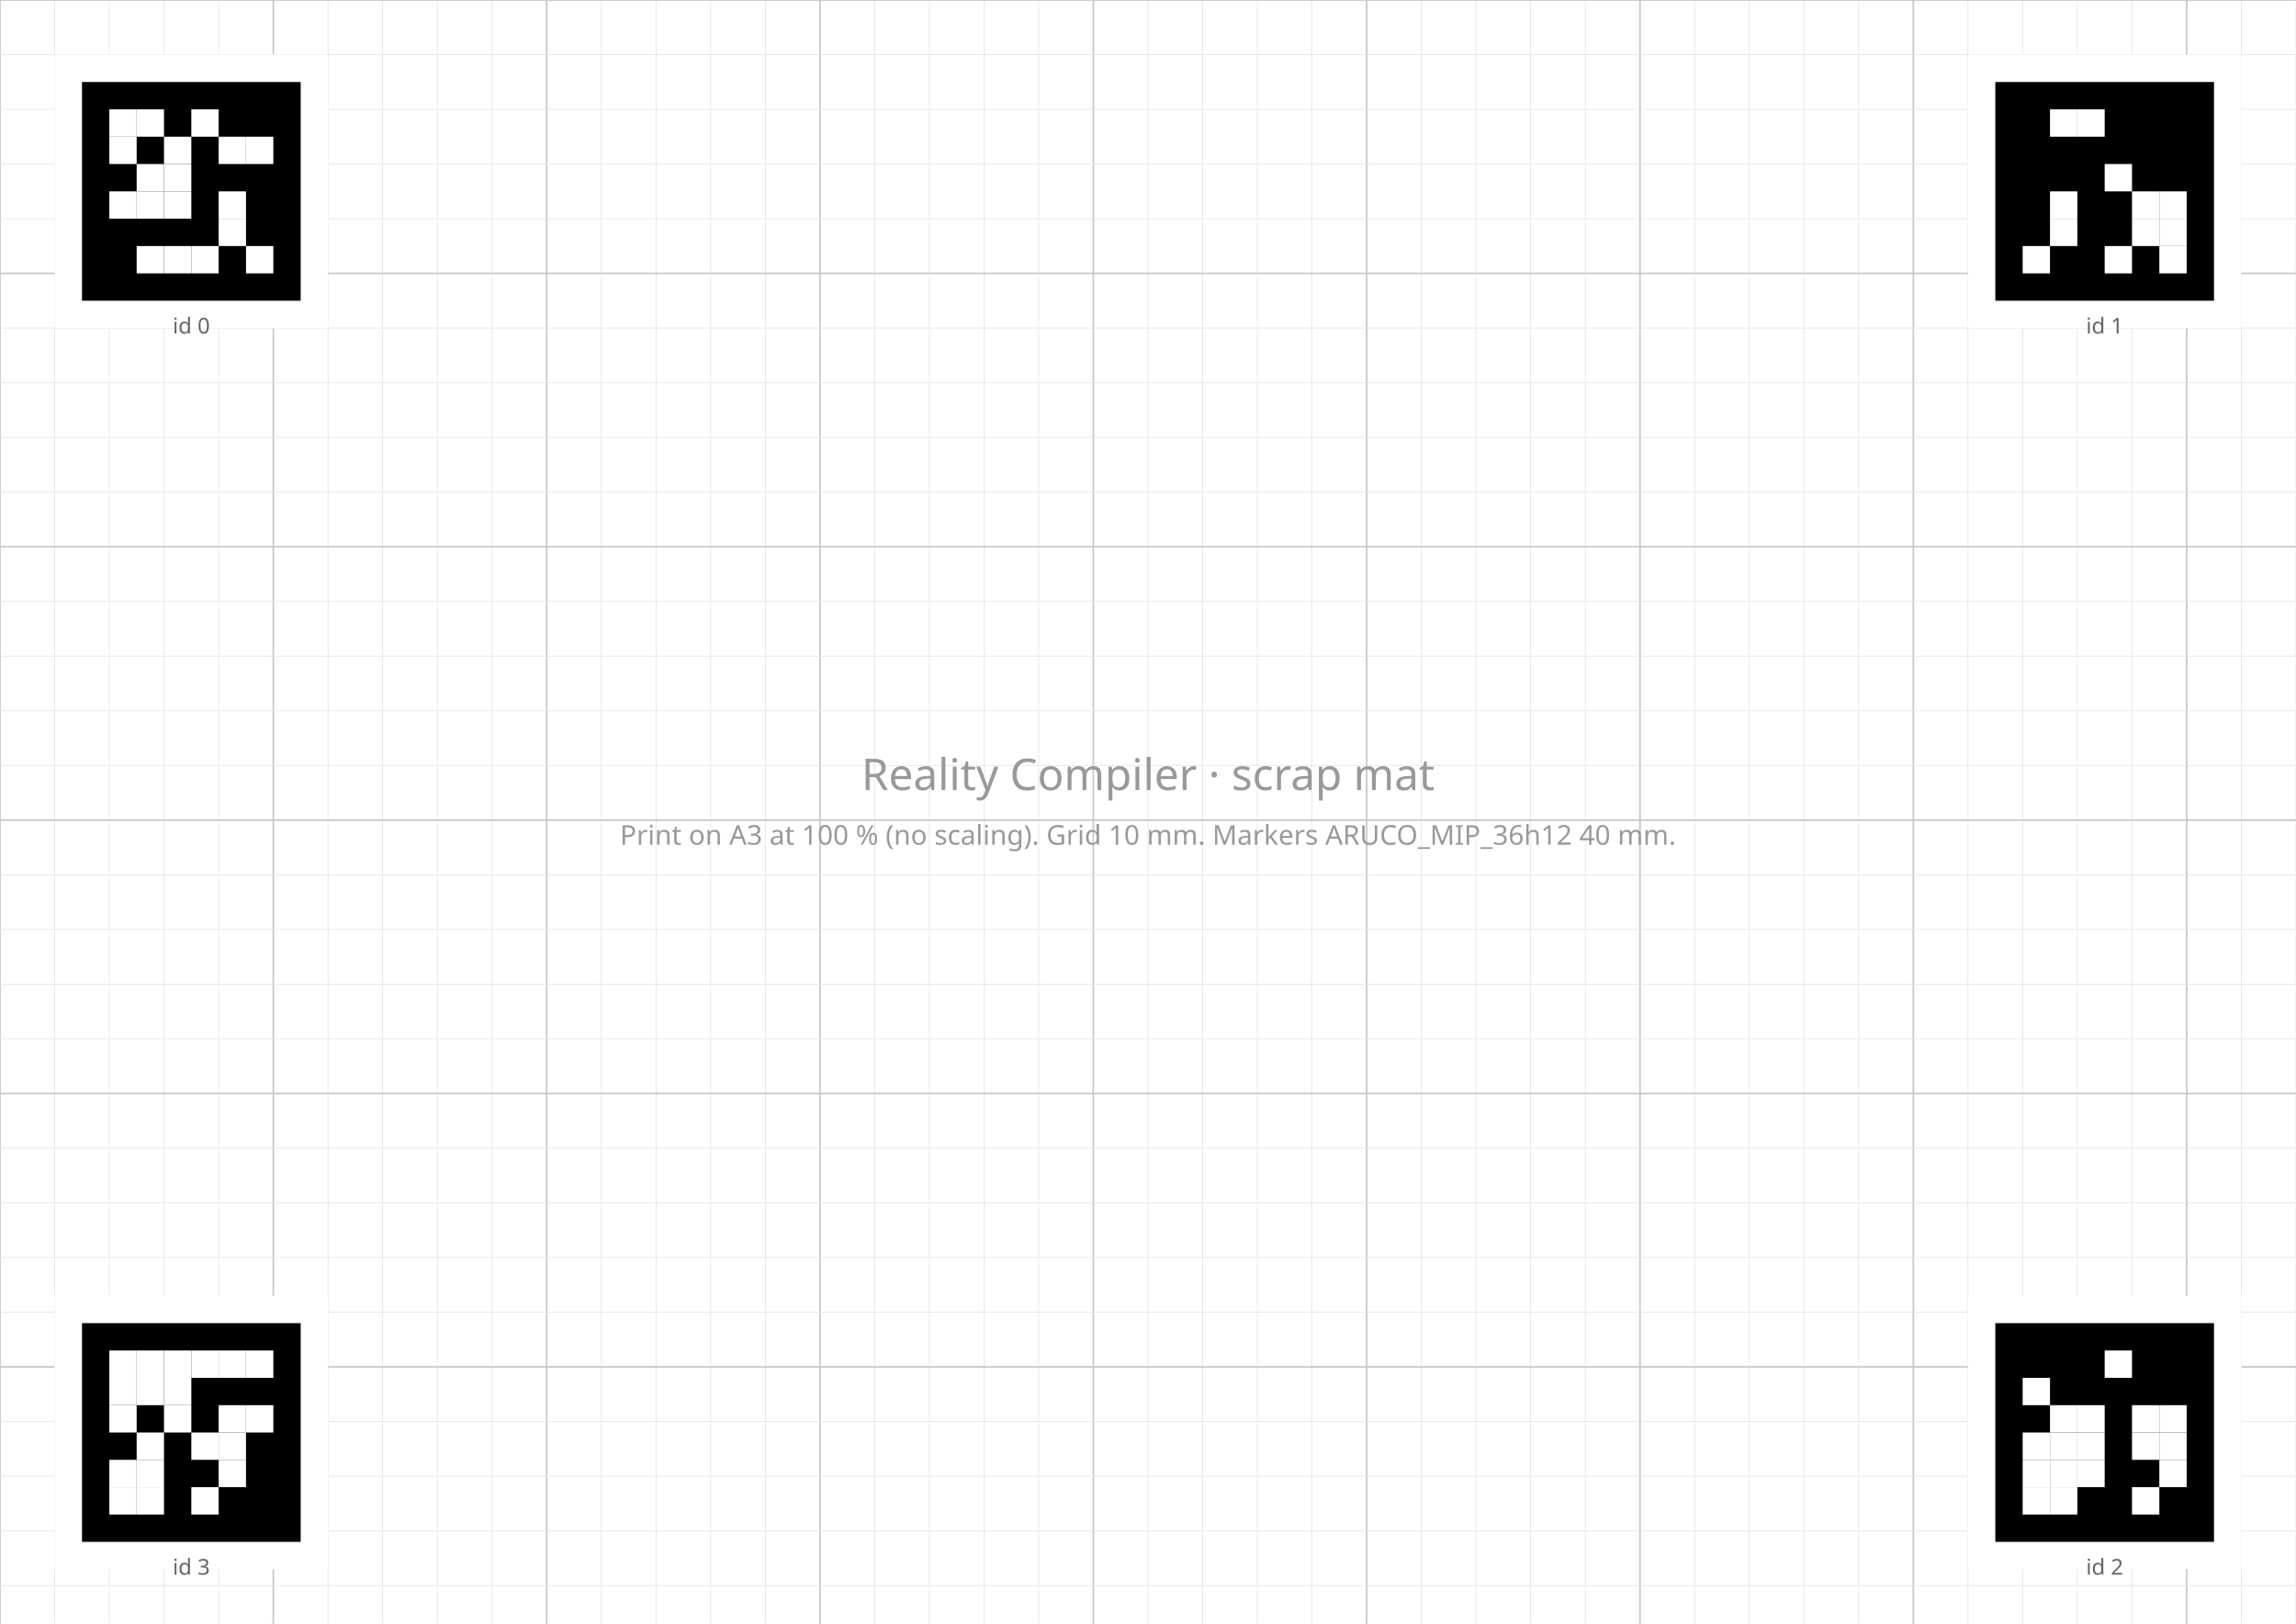
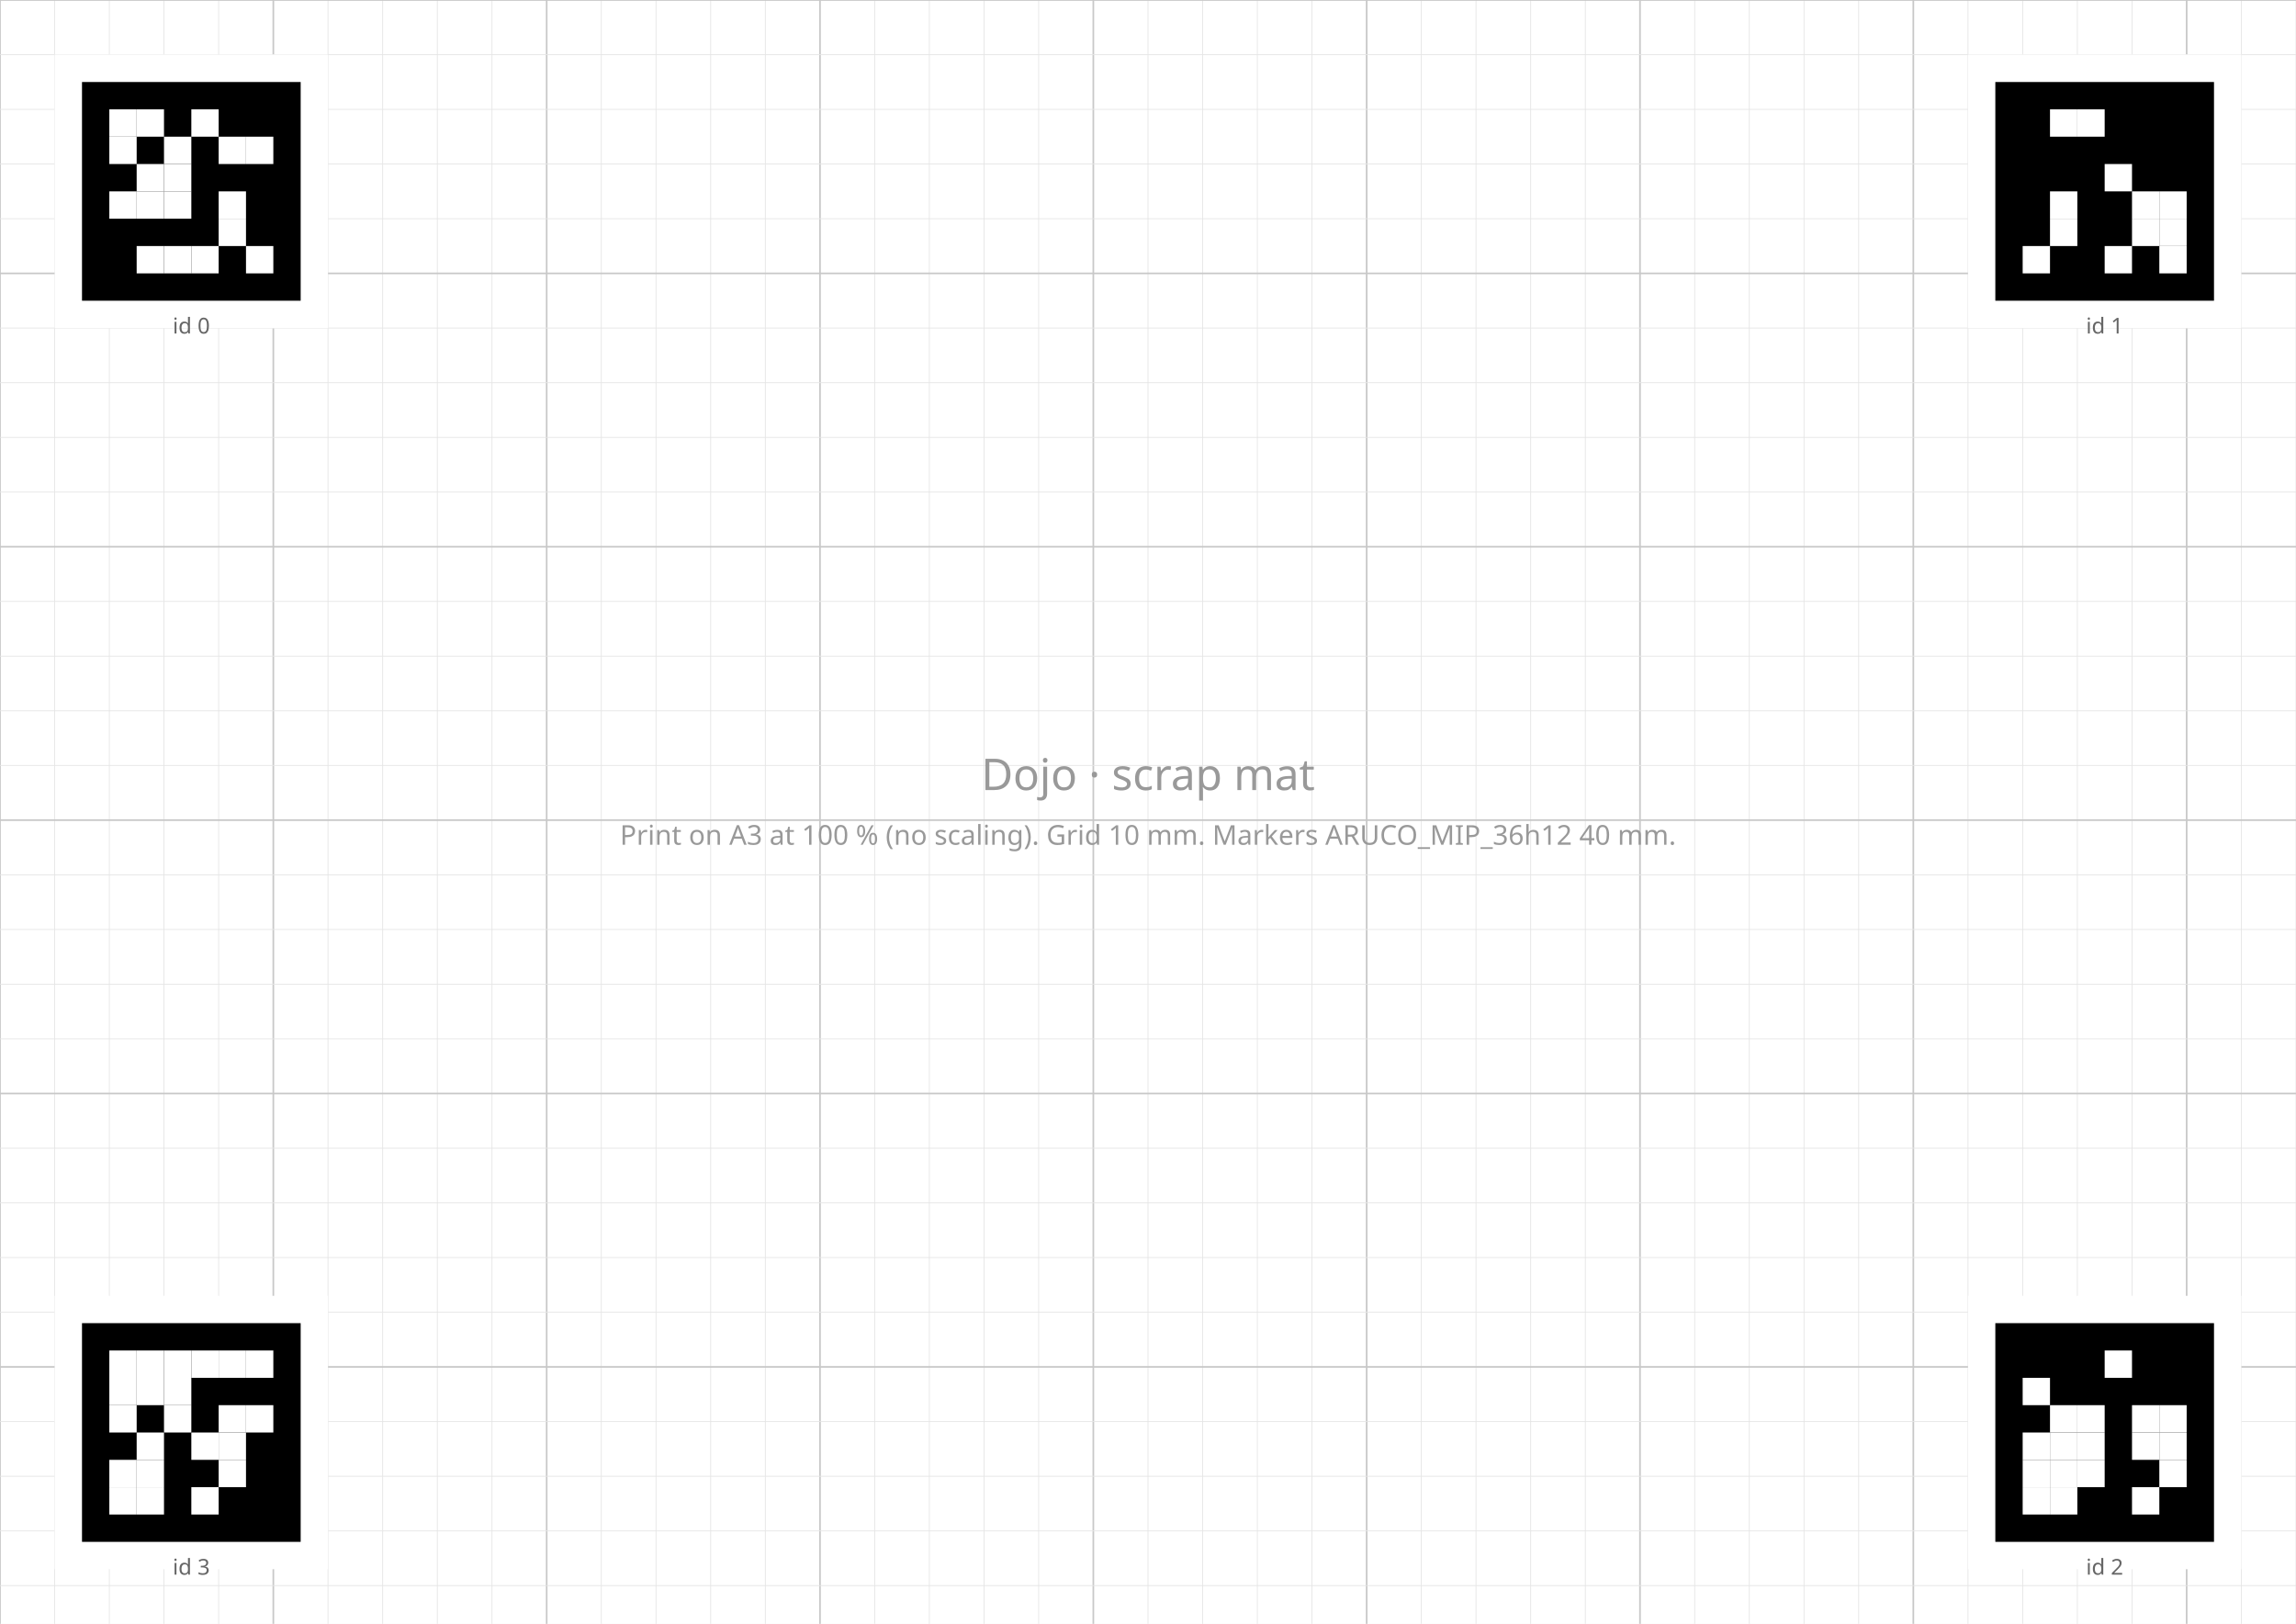
<svg xmlns="http://www.w3.org/2000/svg" width="420mm" height="297mm" viewBox="0 0 420 297">
  <rect width="420" height="297" fill="white" />
  <line x1="0" y1="0" x2="0" y2="297" stroke="#c8c8c8" stroke-width="0.3" />
  <line x1="10" y1="0" x2="10" y2="297" stroke="#e5e5e5" stroke-width="0.15" />
  <line x1="20" y1="0" x2="20" y2="297" stroke="#e5e5e5" stroke-width="0.15" />
  <line x1="30" y1="0" x2="30" y2="297" stroke="#e5e5e5" stroke-width="0.15" />
  <line x1="40" y1="0" x2="40" y2="297" stroke="#e5e5e5" stroke-width="0.15" />
  <line x1="50" y1="0" x2="50" y2="297" stroke="#c8c8c8" stroke-width="0.3" />
  <line x1="60" y1="0" x2="60" y2="297" stroke="#e5e5e5" stroke-width="0.15" />
  <line x1="70" y1="0" x2="70" y2="297" stroke="#e5e5e5" stroke-width="0.15" />
  <line x1="80" y1="0" x2="80" y2="297" stroke="#e5e5e5" stroke-width="0.15" />
  <line x1="90" y1="0" x2="90" y2="297" stroke="#e5e5e5" stroke-width="0.15" />
  <line x1="100" y1="0" x2="100" y2="297" stroke="#c8c8c8" stroke-width="0.3" />
  <line x1="110" y1="0" x2="110" y2="297" stroke="#e5e5e5" stroke-width="0.15" />
  <line x1="120" y1="0" x2="120" y2="297" stroke="#e5e5e5" stroke-width="0.15" />
  <line x1="130" y1="0" x2="130" y2="297" stroke="#e5e5e5" stroke-width="0.15" />
  <line x1="140" y1="0" x2="140" y2="297" stroke="#e5e5e5" stroke-width="0.15" />
  <line x1="150" y1="0" x2="150" y2="297" stroke="#c8c8c8" stroke-width="0.3" />
  <line x1="160" y1="0" x2="160" y2="297" stroke="#e5e5e5" stroke-width="0.15" />
  <line x1="170" y1="0" x2="170" y2="297" stroke="#e5e5e5" stroke-width="0.15" />
  <line x1="180" y1="0" x2="180" y2="297" stroke="#e5e5e5" stroke-width="0.15" />
  <line x1="190" y1="0" x2="190" y2="297" stroke="#e5e5e5" stroke-width="0.15" />
  <line x1="200" y1="0" x2="200" y2="297" stroke="#c8c8c8" stroke-width="0.3" />
  <line x1="210" y1="0" x2="210" y2="297" stroke="#e5e5e5" stroke-width="0.15" />
  <line x1="220" y1="0" x2="220" y2="297" stroke="#e5e5e5" stroke-width="0.15" />
  <line x1="230" y1="0" x2="230" y2="297" stroke="#e5e5e5" stroke-width="0.15" />
  <line x1="240" y1="0" x2="240" y2="297" stroke="#e5e5e5" stroke-width="0.15" />
  <line x1="250" y1="0" x2="250" y2="297" stroke="#c8c8c8" stroke-width="0.3" />
  <line x1="260" y1="0" x2="260" y2="297" stroke="#e5e5e5" stroke-width="0.15" />
  <line x1="270" y1="0" x2="270" y2="297" stroke="#e5e5e5" stroke-width="0.15" />
  <line x1="280" y1="0" x2="280" y2="297" stroke="#e5e5e5" stroke-width="0.15" />
  <line x1="290" y1="0" x2="290" y2="297" stroke="#e5e5e5" stroke-width="0.15" />
  <line x1="300" y1="0" x2="300" y2="297" stroke="#c8c8c8" stroke-width="0.3" />
  <line x1="310" y1="0" x2="310" y2="297" stroke="#e5e5e5" stroke-width="0.15" />
  <line x1="320" y1="0" x2="320" y2="297" stroke="#e5e5e5" stroke-width="0.15" />
  <line x1="330" y1="0" x2="330" y2="297" stroke="#e5e5e5" stroke-width="0.15" />
  <line x1="340" y1="0" x2="340" y2="297" stroke="#e5e5e5" stroke-width="0.15" />
  <line x1="350" y1="0" x2="350" y2="297" stroke="#c8c8c8" stroke-width="0.3" />
  <line x1="360" y1="0" x2="360" y2="297" stroke="#e5e5e5" stroke-width="0.15" />
  <line x1="370" y1="0" x2="370" y2="297" stroke="#e5e5e5" stroke-width="0.15" />
  <line x1="380" y1="0" x2="380" y2="297" stroke="#e5e5e5" stroke-width="0.15" />
  <line x1="390" y1="0" x2="390" y2="297" stroke="#e5e5e5" stroke-width="0.15" />
  <line x1="400" y1="0" x2="400" y2="297" stroke="#c8c8c8" stroke-width="0.3" />
  <line x1="410" y1="0" x2="410" y2="297" stroke="#e5e5e5" stroke-width="0.15" />
  <line x1="420" y1="0" x2="420" y2="297" stroke="#e5e5e5" stroke-width="0.15" />
  <line x1="0" y1="0" x2="420" y2="0" stroke="#c8c8c8" stroke-width="0.3" />
  <line x1="0" y1="10" x2="420" y2="10" stroke="#e5e5e5" stroke-width="0.15" />
  <line x1="0" y1="20" x2="420" y2="20" stroke="#e5e5e5" stroke-width="0.15" />
  <line x1="0" y1="30" x2="420" y2="30" stroke="#e5e5e5" stroke-width="0.15" />
  <line x1="0" y1="40" x2="420" y2="40" stroke="#e5e5e5" stroke-width="0.15" />
  <line x1="0" y1="50" x2="420" y2="50" stroke="#c8c8c8" stroke-width="0.3" />
  <line x1="0" y1="60" x2="420" y2="60" stroke="#e5e5e5" stroke-width="0.15" />
  <line x1="0" y1="70" x2="420" y2="70" stroke="#e5e5e5" stroke-width="0.15" />
  <line x1="0" y1="80" x2="420" y2="80" stroke="#e5e5e5" stroke-width="0.15" />
  <line x1="0" y1="90" x2="420" y2="90" stroke="#e5e5e5" stroke-width="0.15" />
  <line x1="0" y1="100" x2="420" y2="100" stroke="#c8c8c8" stroke-width="0.3" />
  <line x1="0" y1="110" x2="420" y2="110" stroke="#e5e5e5" stroke-width="0.15" />
  <line x1="0" y1="120" x2="420" y2="120" stroke="#e5e5e5" stroke-width="0.15" />
  <line x1="0" y1="130" x2="420" y2="130" stroke="#e5e5e5" stroke-width="0.15" />
  <line x1="0" y1="140" x2="420" y2="140" stroke="#e5e5e5" stroke-width="0.15" />
  <line x1="0" y1="150" x2="420" y2="150" stroke="#c8c8c8" stroke-width="0.3" />
  <line x1="0" y1="160" x2="420" y2="160" stroke="#e5e5e5" stroke-width="0.15" />
  <line x1="0" y1="170" x2="420" y2="170" stroke="#e5e5e5" stroke-width="0.15" />
  <line x1="0" y1="180" x2="420" y2="180" stroke="#e5e5e5" stroke-width="0.15" />
  <line x1="0" y1="190" x2="420" y2="190" stroke="#e5e5e5" stroke-width="0.15" />
  <line x1="0" y1="200" x2="420" y2="200" stroke="#c8c8c8" stroke-width="0.3" />
  <line x1="0" y1="210" x2="420" y2="210" stroke="#e5e5e5" stroke-width="0.15" />
  <line x1="0" y1="220" x2="420" y2="220" stroke="#e5e5e5" stroke-width="0.15" />
  <line x1="0" y1="230" x2="420" y2="230" stroke="#e5e5e5" stroke-width="0.15" />
  <line x1="0" y1="240" x2="420" y2="240" stroke="#e5e5e5" stroke-width="0.15" />
  <line x1="0" y1="250" x2="420" y2="250" stroke="#c8c8c8" stroke-width="0.3" />
  <line x1="0" y1="260" x2="420" y2="260" stroke="#e5e5e5" stroke-width="0.15" />
  <line x1="0" y1="270" x2="420" y2="270" stroke="#e5e5e5" stroke-width="0.15" />
  <line x1="0" y1="280" x2="420" y2="280" stroke="#e5e5e5" stroke-width="0.15" />
  <line x1="0" y1="290" x2="420" y2="290" stroke="#e5e5e5" stroke-width="0.15" />
  <g transform="translate(10 10) scale(5)">
    <rect x="0" y="0" width="10" height="10" fill="white" />
    <rect x="1" y="1" width="8" height="8" fill="black" />
    <rect x="2" y="2" width="1" height="1" fill="white" />
    <rect x="3" y="2" width="1" height="1" fill="white" />
    <rect x="5" y="2" width="1" height="1" fill="white" />
    <rect x="2" y="3" width="1" height="1" fill="white" />
    <rect x="4" y="3" width="1" height="1" fill="white" />
    <rect x="6" y="3" width="1" height="1" fill="white" />
    <rect x="7" y="3" width="1" height="1" fill="white" />
    <rect x="3" y="4" width="1" height="1" fill="white" />
    <rect x="4" y="4" width="1" height="1" fill="white" />
    <rect x="2" y="5" width="1" height="1" fill="white" />
    <rect x="3" y="5" width="1" height="1" fill="white" />
    <rect x="4" y="5" width="1" height="1" fill="white" />
    <rect x="6" y="5" width="1" height="1" fill="white" />
    <rect x="6" y="6" width="1" height="1" fill="white" />
    <rect x="3" y="7" width="1" height="1" fill="white" />
    <rect x="4" y="7" width="1" height="1" fill="white" />
    <rect x="5" y="7" width="1" height="1" fill="white" />
    <rect x="7" y="7" width="1" height="1" fill="white" />
  </g>
  <text x="35" y="61" font-size="4" text-anchor="middle" fill="#666" font-family="sans-serif">id 0</text>
  <g transform="translate(360 10) scale(5)">
    <rect x="0" y="0" width="10" height="10" fill="white" />
    <rect x="1" y="1" width="8" height="8" fill="black" />
    <rect x="3" y="2" width="1" height="1" fill="white" />
    <rect x="4" y="2" width="1" height="1" fill="white" />
    <rect x="5" y="4" width="1" height="1" fill="white" />
    <rect x="3" y="5" width="1" height="1" fill="white" />
    <rect x="6" y="5" width="1" height="1" fill="white" />
    <rect x="7" y="5" width="1" height="1" fill="white" />
    <rect x="3" y="6" width="1" height="1" fill="white" />
    <rect x="6" y="6" width="1" height="1" fill="white" />
    <rect x="7" y="6" width="1" height="1" fill="white" />
    <rect x="2" y="7" width="1" height="1" fill="white" />
    <rect x="5" y="7" width="1" height="1" fill="white" />
    <rect x="7" y="7" width="1" height="1" fill="white" />
  </g>
  <text x="385" y="61" font-size="4" text-anchor="middle" fill="#666" font-family="sans-serif">id 1</text>
  <g transform="translate(360 237) scale(5)">
    <rect x="0" y="0" width="10" height="10" fill="white" />
    <rect x="1" y="1" width="8" height="8" fill="black" />
    <rect x="5" y="2" width="1" height="1" fill="white" />
    <rect x="2" y="3" width="1" height="1" fill="white" />
    <rect x="3" y="4" width="1" height="1" fill="white" />
    <rect x="4" y="4" width="1" height="1" fill="white" />
    <rect x="6" y="4" width="1" height="1" fill="white" />
    <rect x="7" y="4" width="1" height="1" fill="white" />
    <rect x="2" y="5" width="1" height="1" fill="white" />
    <rect x="3" y="5" width="1" height="1" fill="white" />
    <rect x="4" y="5" width="1" height="1" fill="white" />
    <rect x="6" y="5" width="1" height="1" fill="white" />
    <rect x="7" y="5" width="1" height="1" fill="white" />
    <rect x="2" y="6" width="1" height="1" fill="white" />
    <rect x="3" y="6" width="1" height="1" fill="white" />
    <rect x="4" y="6" width="1" height="1" fill="white" />
    <rect x="7" y="6" width="1" height="1" fill="white" />
    <rect x="2" y="7" width="1" height="1" fill="white" />
    <rect x="3" y="7" width="1" height="1" fill="white" />
    <rect x="6" y="7" width="1" height="1" fill="white" />
  </g>
  <text x="385" y="288" font-size="4" text-anchor="middle" fill="#666" font-family="sans-serif">id 2</text>
  <g transform="translate(10 237) scale(5)">
    <rect x="0" y="0" width="10" height="10" fill="white" />
    <rect x="1" y="1" width="8" height="8" fill="black" />
    <rect x="2" y="2" width="1" height="1" fill="white" />
    <rect x="3" y="2" width="1" height="1" fill="white" />
    <rect x="4" y="2" width="1" height="1" fill="white" />
    <rect x="5" y="2" width="1" height="1" fill="white" />
    <rect x="6" y="2" width="1" height="1" fill="white" />
    <rect x="7" y="2" width="1" height="1" fill="white" />
    <rect x="2" y="3" width="1" height="1" fill="white" />
    <rect x="3" y="3" width="1" height="1" fill="white" />
    <rect x="4" y="3" width="1" height="1" fill="white" />
    <rect x="2" y="4" width="1" height="1" fill="white" />
    <rect x="4" y="4" width="1" height="1" fill="white" />
    <rect x="6" y="4" width="1" height="1" fill="white" />
    <rect x="7" y="4" width="1" height="1" fill="white" />
    <rect x="3" y="5" width="1" height="1" fill="white" />
    <rect x="5" y="5" width="1" height="1" fill="white" />
    <rect x="6" y="5" width="1" height="1" fill="white" />
    <rect x="2" y="6" width="1" height="1" fill="white" />
    <rect x="3" y="6" width="1" height="1" fill="white" />
    <rect x="6" y="6" width="1" height="1" fill="white" />
    <rect x="2" y="7" width="1" height="1" fill="white" />
    <rect x="3" y="7" width="1" height="1" fill="white" />
    <rect x="5" y="7" width="1" height="1" fill="white" />
  </g>
  <text x="35" y="288" font-size="4" text-anchor="middle" fill="#666" font-family="sans-serif">id 3</text>
-   <text x="210" y="144.5" font-size="8" text-anchor="middle" fill="#999" font-family="sans-serif">Reality Compiler · scrap mat</text>
+   <text x="210" y="144.5" font-size="8" text-anchor="middle" fill="#999" font-family="sans-serif">Dojo · scrap mat</text>
  <text x="210" y="154.5" font-size="5" text-anchor="middle" fill="#999" font-family="sans-serif">Print on A3 at 100 % (no scaling). Grid 10 mm. Markers ARUCO_MIP_36h12 40 mm.</text>
</svg>
